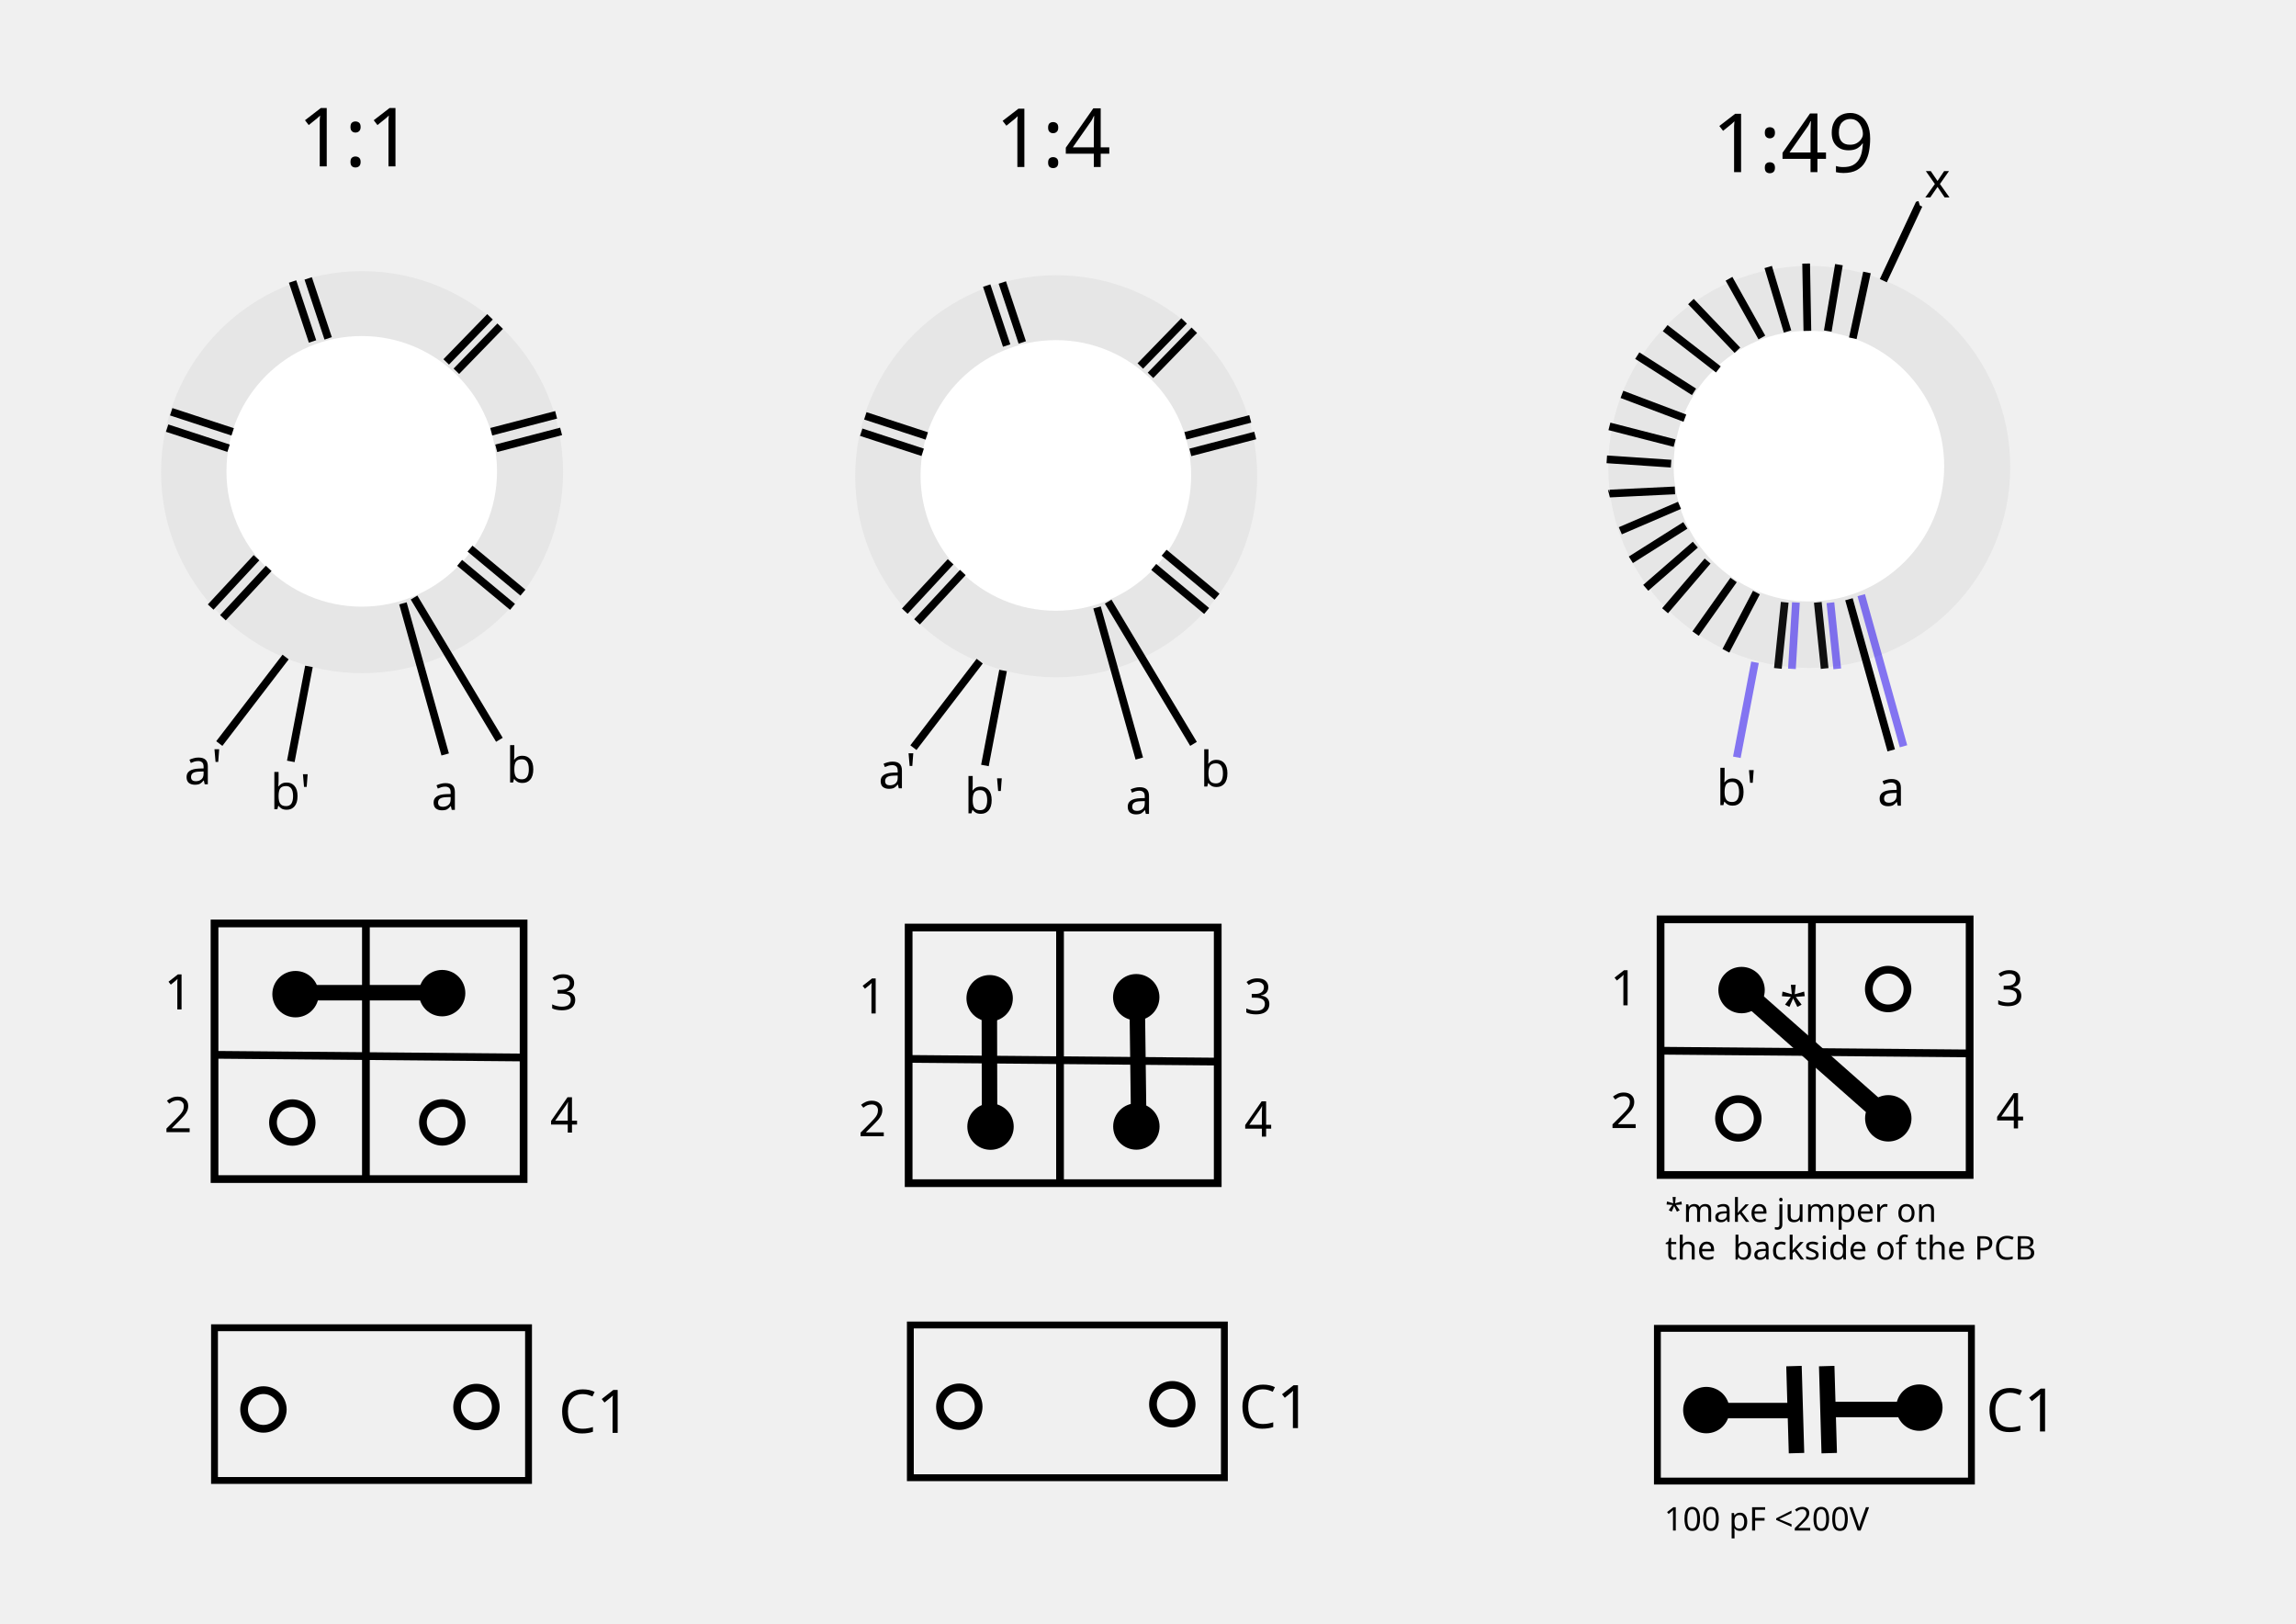
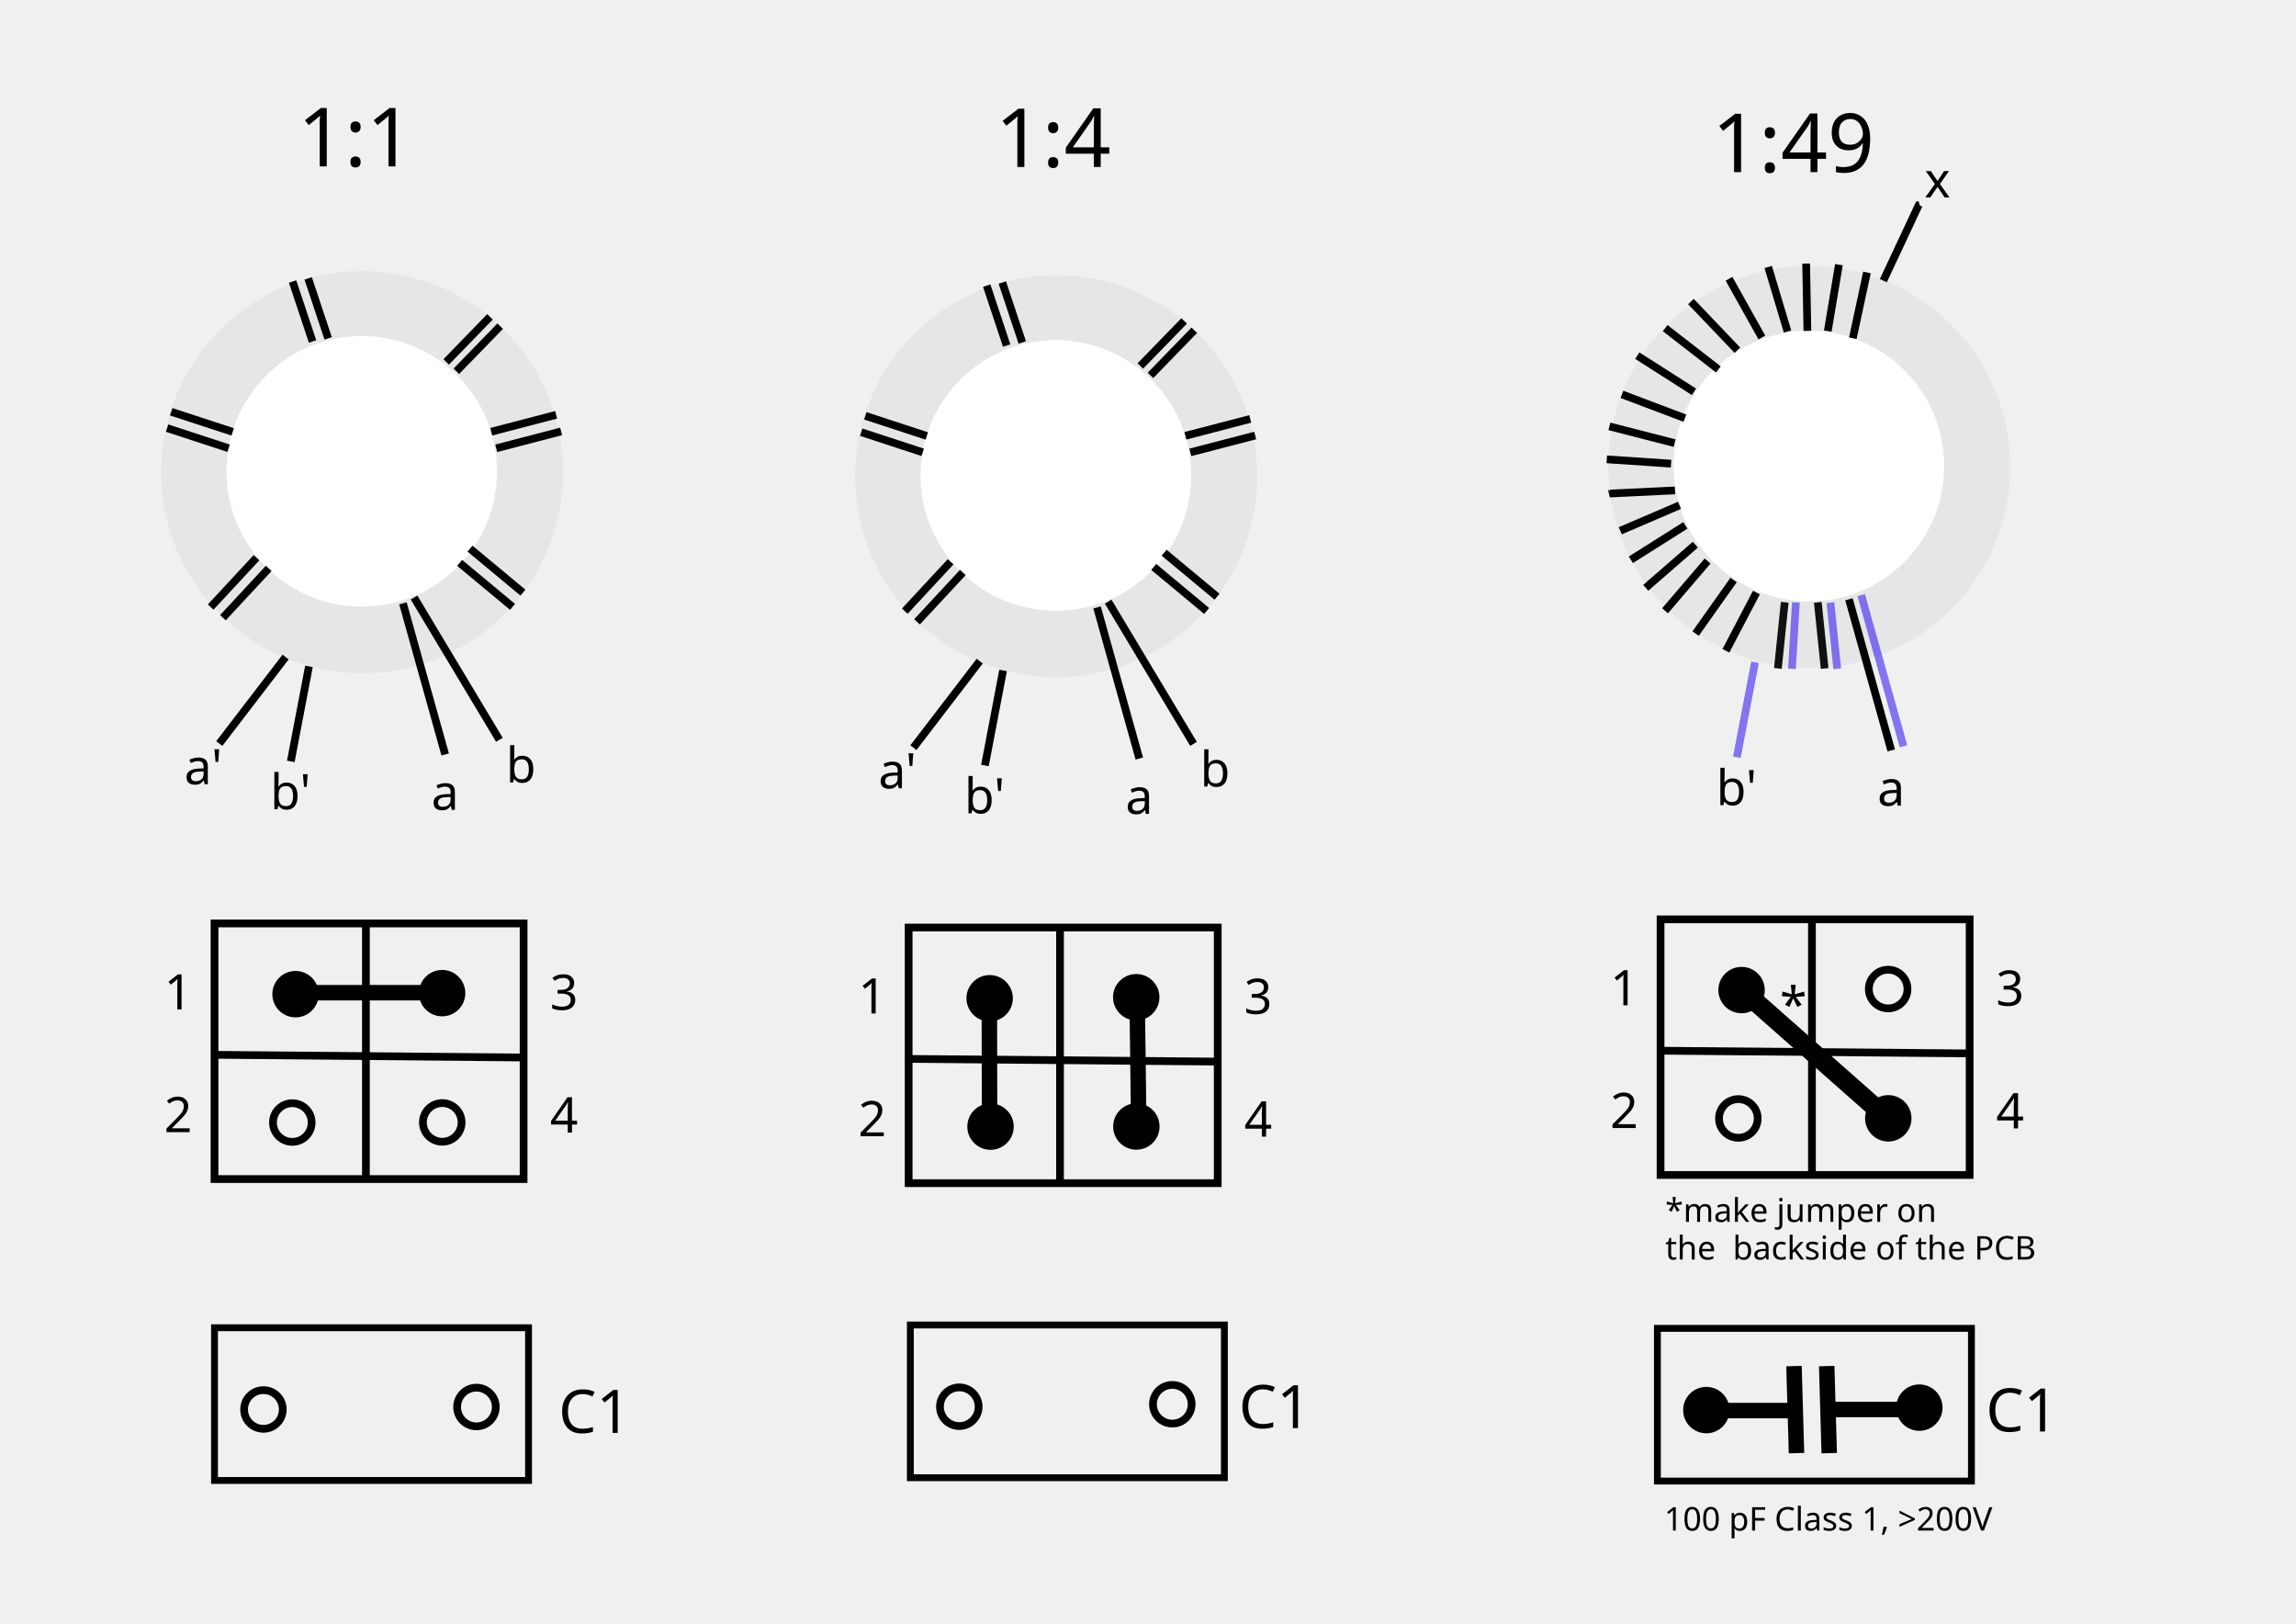
<svg xmlns="http://www.w3.org/2000/svg" width="297mm" height="210mm" viewBox="0 0 297 210" version="1.1" id="svg5">
  <defs id="defs2" />
  <g id="layer1">
    <g id="g416" transform="translate(6.879167,12.17084)">
      <circle style="fill:#e6e6e6;stroke-width:0.239" id="path101" cx="39.957" cy="48.895" r="26" />
      <circle style="fill:#ffffff;stroke-width:0.161" id="path101-3" cx="39.914" cy="48.79" r="17.5" />
    </g>
    <path style="fill:none;stroke:#000000;stroke-width:1;stroke-linecap:butt;stroke-linejoin:miter;stroke-miterlimit:4;stroke-dasharray:none;stroke-opacity:1" d="m 59.455,72.797 6.844,5.693" id="path1386" />
    <path style="fill:none;stroke:#000000;stroke-width:1;stroke-linecap:butt;stroke-linejoin:miter;stroke-miterlimit:4;stroke-dasharray:none;stroke-opacity:1" d="m 60.798,70.955 6.844,5.693" id="path1386-5" />
    <path style="fill:#000000;stroke:none;stroke-width:1px;stroke-linecap:butt;stroke-linejoin:miter;stroke-opacity:1" d="M 549.401,287.45 245.187,165.875" id="path2203" />
    <path style="fill:#000000;stroke:none;stroke-width:1px;stroke-linecap:butt;stroke-linejoin:miter;stroke-opacity:1" d="M 215.066,168.188 358.312,69.035" id="path2353" />
    <path style="fill:none;stroke:#000000;stroke-width:1;stroke-linecap:butt;stroke-linejoin:miter;stroke-miterlimit:4;stroke-dasharray:none;stroke-opacity:1" d="m 64.189,57.981 8.392,-2.186" id="path2468" />
    <path style="fill:none;stroke:#000000;stroke-width:1;stroke-linecap:butt;stroke-linejoin:miter;stroke-miterlimit:4;stroke-dasharray:none;stroke-opacity:1" d="m 63.547,55.836 8.392,-2.186" id="path2468-6" />
    <path style="fill:none;stroke:#000000;stroke-width:1;stroke-linecap:butt;stroke-linejoin:miter;stroke-miterlimit:4;stroke-dasharray:none;stroke-opacity:1" d="m 57.718,46.807 5.667,-5.832" id="path2527" />
    <path style="fill:none;stroke:#000000;stroke-width:1;stroke-linecap:butt;stroke-linejoin:miter;stroke-miterlimit:4;stroke-dasharray:none;stroke-opacity:1" d="M 42.449,43.763 39.867,36.01" id="path2529" />
    <path style="fill:none;stroke:#000000;stroke-width:1;stroke-linecap:butt;stroke-linejoin:miter;stroke-miterlimit:4;stroke-dasharray:none;stroke-opacity:1" d="M 40.429,44.162 37.847,36.409" id="path2529-7" />
    <path style="fill:none;stroke:#000000;stroke-width:1;stroke-linecap:butt;stroke-linejoin:miter;stroke-miterlimit:4;stroke-dasharray:none;stroke-opacity:1" d="M 30.097,55.856 22.146,53.254" id="path2531" />
    <path style="fill:none;stroke:#000000;stroke-width:1;stroke-linecap:butt;stroke-linejoin:miter;stroke-miterlimit:4;stroke-dasharray:none;stroke-opacity:1" d="m 33.177,72.13 -5.926,6.383" id="path2533" />
    <path style="fill:none;stroke:#000000;stroke-width:1;stroke-linecap:butt;stroke-linejoin:miter;stroke-miterlimit:4;stroke-dasharray:none;stroke-opacity:1" d="m 34.76,73.512 -5.926,6.383" id="path2533-3" />
    <path style="fill:none;stroke:#000000;stroke-width:1;stroke-linecap:butt;stroke-linejoin:miter;stroke-miterlimit:4;stroke-dasharray:none;stroke-opacity:1" d="m 59.034,48.017 5.667,-5.832" id="path2527-6" />
    <path style="fill:none;stroke:#000000;stroke-width:1;stroke-linecap:butt;stroke-linejoin:miter;stroke-miterlimit:4;stroke-dasharray:none;stroke-opacity:1" d="M 29.568,57.972 21.617,55.37" id="path2531-5" />
    <path style="fill:none;stroke:#000000;stroke-width:1;stroke-linecap:butt;stroke-linejoin:miter;stroke-miterlimit:4;stroke-dasharray:none;stroke-opacity:1" d="m 36.944,84.978 -8.577,11.189" id="path2923" />
    <path style="fill:none;stroke:#000000;stroke-width:1;stroke-linecap:butt;stroke-linejoin:miter;stroke-miterlimit:4;stroke-dasharray:none;stroke-opacity:1" d="M 39.965,86.184 37.617,98.472" id="path2925" />
    <path style="fill:none;stroke:#000000;stroke-width:1;stroke-linecap:butt;stroke-linejoin:miter;stroke-miterlimit:4;stroke-dasharray:none;stroke-opacity:1" d="M 52.121,78.033 57.588,97.577" id="path2962" />
    <path style="fill:none;stroke:#000000;stroke-width:1;stroke-linecap:butt;stroke-linejoin:miter;stroke-miterlimit:4;stroke-dasharray:none;stroke-opacity:1" d="M 64.6,95.681 53.56,77.282" id="path2964" />
    <text xml:space="preserve" style="font-style:normal;font-weight:normal;font-size:6.35px;line-height:1.25;font-family:sans-serif;letter-spacing:0px;word-spacing:0px;fill:#000000;fill-opacity:1;stroke:none;stroke-width:0.265" x="23.835" y="101.428" id="text4536">
      <tspan id="tspan4534" style="font-size:6.35px;stroke-width:0.265" x="23.835" y="101.428">a'</tspan>
    </text>
    <text xml:space="preserve" style="font-style:normal;font-weight:normal;font-size:6.35px;line-height:1.25;font-family:sans-serif;letter-spacing:0px;word-spacing:0px;fill:#000000;fill-opacity:1;stroke:none;stroke-width:0.265" x="34.942" y="104.663" id="text4536-2">
      <tspan id="tspan4534-9" style="font-size:6.35px;stroke-width:0.265" x="34.942" y="104.663">b'</tspan>
    </text>
    <text xml:space="preserve" style="font-style:normal;font-weight:normal;font-size:6.35px;line-height:1.25;font-family:sans-serif;letter-spacing:0px;word-spacing:0px;fill:#000000;fill-opacity:1;stroke:none;stroke-width:0.265" x="55.793" y="104.736" id="text4536-1">
      <tspan id="tspan4534-2" style="font-size:6.35px;stroke-width:0.265" x="55.793" y="104.736">a</tspan>
    </text>
    <text xml:space="preserve" style="font-style:normal;font-weight:normal;font-size:6.35px;line-height:1.25;font-family:sans-serif;letter-spacing:0px;word-spacing:0px;fill:#000000;fill-opacity:1;stroke:none;stroke-width:0.265" x="65.438" y="101.198" id="text4536-7">
      <tspan id="tspan4534-0" style="font-size:6.35px;stroke-width:0.265" x="65.438" y="101.198">b</tspan>
    </text>
    <rect style="fill:none;stroke:#000000;stroke-width:1;stroke-miterlimit:4;stroke-dasharray:none;stroke-opacity:1" id="rect14535" width="39.981" height="33.06" x="27.75" y="119.434" />
    <path style="fill:none;stroke:#000000;stroke-width:1;stroke-linecap:butt;stroke-linejoin:miter;stroke-miterlimit:4;stroke-dasharray:none;stroke-opacity:1" d="m 28.044,136.425 39.716,0.346" id="path14614" />
    <path style="fill:none;stroke:#000000;stroke-width:1;stroke-linecap:butt;stroke-linejoin:miter;stroke-miterlimit:4;stroke-dasharray:none;stroke-opacity:1" d="M 47.332,152.21 V 119.678" id="path14616" />
    <ellipse style="fill:#000000;fill-opacity:1;stroke:#000000;stroke-width:1.001;stroke-miterlimit:4;stroke-dasharray:none;stroke-opacity:1" id="path14720" cx="38.228" cy="128.579" rx="2.5" ry="2.5" />
    <ellipse style="fill:#000000;fill-opacity:1;stroke:#000000;stroke-width:1.001;stroke-miterlimit:4;stroke-dasharray:none;stroke-opacity:1" id="path14720-9" cx="57.191" cy="128.446" rx="2.5" ry="2.5" />
    <ellipse style="fill:none;stroke:#000000;stroke-width:1.001;stroke-miterlimit:4;stroke-dasharray:none;stroke-opacity:1" id="path14720-3" cx="37.812" cy="145.182" rx="2.5" ry="2.5" />
    <ellipse style="fill:none;stroke:#000000;stroke-width:1.001;stroke-miterlimit:4;stroke-dasharray:none;stroke-opacity:1" id="path14720-6" cx="57.208" cy="145.166" rx="2.5" ry="2.5" />
    <path style="fill:#000000;fill-opacity:1;stroke:#000000;stroke-width:2;stroke-linecap:butt;stroke-linejoin:miter;stroke-miterlimit:4;stroke-dasharray:none;stroke-opacity:1" d="M 38.005,128.39 H 57.215" id="path15036" />
    <text xml:space="preserve" style="font-style:normal;font-weight:normal;font-size:6.35px;line-height:1.25;font-family:sans-serif;letter-spacing:0px;word-spacing:0px;fill:#000000;fill-opacity:1;stroke:none;stroke-width:0.265" x="21.235" y="130.548" id="text4536-0">
      <tspan id="tspan4534-6" style="font-size:6.35px;stroke-width:0.265" x="21.235" y="130.548">1</tspan>
      <tspan style="font-size:6.35px;stroke-width:0.265" x="21.235" y="138.486" id="tspan16283" />
      <tspan style="font-size:6.35px;stroke-width:0.265" x="21.235" y="146.423" id="tspan16285">2</tspan>
    </text>
    <text xml:space="preserve" style="font-style:normal;font-weight:normal;font-size:6.35px;line-height:1.25;font-family:sans-serif;letter-spacing:0px;word-spacing:0px;fill:#000000;fill-opacity:1;stroke:none;stroke-width:0.265" x="71.146" y="130.6" id="text4536-0-2">
      <tspan id="tspan4534-6-6" style="font-size:6.35px;stroke-width:0.265" x="71.146" y="130.6">3</tspan>
      <tspan style="font-size:6.35px;stroke-width:0.265" x="71.146" y="138.537" id="tspan16283-1" />
      <tspan style="font-size:6.35px;stroke-width:0.265" x="71.146" y="146.475" id="tspan16285-8">4</tspan>
    </text>
    <g id="g416-7" transform="translate(96.66697,12.70003)">
      <circle style="fill:#e6e6e6;stroke-width:0.239" id="path101-9" cx="39.957" cy="48.895" r="26" />
      <circle style="fill:#ffffff;stroke-width:0.161" id="path101-3-2" cx="39.914" cy="48.79" r="17.5" />
    </g>
    <path style="fill:none;stroke:#000000;stroke-width:1;stroke-linecap:butt;stroke-linejoin:miter;stroke-miterlimit:4;stroke-dasharray:none;stroke-opacity:1" d="m 149.243,73.326 6.844,5.693" id="path1386-0" />
    <path style="fill:none;stroke:#000000;stroke-width:1;stroke-linecap:butt;stroke-linejoin:miter;stroke-miterlimit:4;stroke-dasharray:none;stroke-opacity:1" d="m 150.585,71.484 6.844,5.693" id="path1386-5-2" />
    <path style="fill:none;stroke:#000000;stroke-width:1;stroke-linecap:butt;stroke-linejoin:miter;stroke-miterlimit:4;stroke-dasharray:none;stroke-opacity:1" d="m 153.977,58.51 8.392,-2.186" id="path2468-3" />
    <path style="fill:none;stroke:#000000;stroke-width:1;stroke-linecap:butt;stroke-linejoin:miter;stroke-miterlimit:4;stroke-dasharray:none;stroke-opacity:1" d="m 153.335,56.365 8.392,-2.186" id="path2468-6-7" />
    <path style="fill:none;stroke:#000000;stroke-width:1;stroke-linecap:butt;stroke-linejoin:miter;stroke-miterlimit:4;stroke-dasharray:none;stroke-opacity:1" d="m 147.506,47.336 5.667,-5.832" id="path2527-5" />
    <path style="fill:none;stroke:#000000;stroke-width:1;stroke-linecap:butt;stroke-linejoin:miter;stroke-miterlimit:4;stroke-dasharray:none;stroke-opacity:1" d="m 132.237,44.292 -2.582,-7.753" id="path2529-9" />
    <path style="fill:none;stroke:#000000;stroke-width:1;stroke-linecap:butt;stroke-linejoin:miter;stroke-miterlimit:4;stroke-dasharray:none;stroke-opacity:1" d="m 130.217,44.691 -2.582,-7.753" id="path2529-7-2" />
    <path style="fill:none;stroke:#000000;stroke-width:1;stroke-linecap:butt;stroke-linejoin:miter;stroke-miterlimit:4;stroke-dasharray:none;stroke-opacity:1" d="m 119.885,56.385 -7.95,-2.602" id="path2531-2" />
    <path style="fill:none;stroke:#000000;stroke-width:1;stroke-linecap:butt;stroke-linejoin:miter;stroke-miterlimit:4;stroke-dasharray:none;stroke-opacity:1" d="m 122.965,72.659 -5.926,6.383" id="path2533-8" />
    <path style="fill:none;stroke:#000000;stroke-width:1;stroke-linecap:butt;stroke-linejoin:miter;stroke-miterlimit:4;stroke-dasharray:none;stroke-opacity:1" d="m 124.548,74.041 -5.926,6.383" id="path2533-3-9" />
    <path style="fill:none;stroke:#000000;stroke-width:1;stroke-linecap:butt;stroke-linejoin:miter;stroke-miterlimit:4;stroke-dasharray:none;stroke-opacity:1" d="m 148.822,48.546 5.667,-5.832" id="path2527-6-7" />
    <path style="fill:none;stroke:#000000;stroke-width:1;stroke-linecap:butt;stroke-linejoin:miter;stroke-miterlimit:4;stroke-dasharray:none;stroke-opacity:1" d="m 119.355,58.501 -7.95,-2.602" id="path2531-5-3" />
    <path style="fill:none;stroke:#000000;stroke-width:1;stroke-linecap:butt;stroke-linejoin:miter;stroke-miterlimit:4;stroke-dasharray:none;stroke-opacity:1" d="m 126.732,85.508 -8.577,11.189" id="path2923-6" />
    <path style="fill:none;stroke:#000000;stroke-width:1;stroke-linecap:butt;stroke-linejoin:miter;stroke-miterlimit:4;stroke-dasharray:none;stroke-opacity:1" d="m 129.753,86.713 -2.348,12.289" id="path2925-1" />
    <path style="fill:none;stroke:#000000;stroke-width:1;stroke-linecap:butt;stroke-linejoin:miter;stroke-miterlimit:4;stroke-dasharray:none;stroke-opacity:1" d="m 141.909,78.562 5.467,19.544" id="path2962-2" />
    <path style="fill:none;stroke:#000000;stroke-width:1;stroke-linecap:butt;stroke-linejoin:miter;stroke-miterlimit:4;stroke-dasharray:none;stroke-opacity:1" d="M 154.388,96.21 143.348,77.811" id="path2964-9" />
    <text xml:space="preserve" style="font-style:normal;font-weight:normal;font-size:6.35px;line-height:1.25;font-family:sans-serif;letter-spacing:0px;word-spacing:0px;fill:#000000;fill-opacity:1;stroke:none;stroke-width:0.265" x="113.623" y="101.957" id="text4536-3">
      <tspan id="tspan4534-1" style="font-size:6.35px;stroke-width:0.265" x="113.623" y="101.957">a'</tspan>
    </text>
    <text xml:space="preserve" style="font-style:normal;font-weight:normal;font-size:6.35px;line-height:1.25;font-family:sans-serif;letter-spacing:0px;word-spacing:0px;fill:#000000;fill-opacity:1;stroke:none;stroke-width:0.265" x="124.729" y="105.192" id="text4536-2-9">
      <tspan id="tspan4534-9-4" style="font-size:6.35px;stroke-width:0.265" x="124.729" y="105.192">b'</tspan>
    </text>
    <text xml:space="preserve" style="font-style:normal;font-weight:normal;font-size:6.35px;line-height:1.25;font-family:sans-serif;letter-spacing:0px;word-spacing:0px;fill:#000000;fill-opacity:1;stroke:none;stroke-width:0.265" x="145.581" y="105.265" id="text4536-1-7">
      <tspan id="tspan4534-2-8" style="font-size:6.35px;stroke-width:0.265" x="145.581" y="105.265">a</tspan>
    </text>
    <text xml:space="preserve" style="font-style:normal;font-weight:normal;font-size:6.35px;line-height:1.25;font-family:sans-serif;letter-spacing:0px;word-spacing:0px;fill:#000000;fill-opacity:1;stroke:none;stroke-width:0.265" x="155.226" y="101.727" id="text4536-7-4">
      <tspan id="tspan4534-0-5" style="font-size:6.35px;stroke-width:0.265" x="155.226" y="101.727">b</tspan>
    </text>
    <rect style="fill:none;stroke:#000000;stroke-width:1;stroke-miterlimit:4;stroke-dasharray:none;stroke-opacity:1" id="rect14535-0" width="39.981" height="33.06" x="117.538" y="119.963" />
    <path style="fill:none;stroke:#000000;stroke-width:1;stroke-linecap:butt;stroke-linejoin:miter;stroke-miterlimit:4;stroke-dasharray:none;stroke-opacity:1" d="m 117.832,136.955 39.716,0.346" id="path14614-3" />
    <path style="fill:none;stroke:#000000;stroke-width:1;stroke-linecap:butt;stroke-linejoin:miter;stroke-miterlimit:4;stroke-dasharray:none;stroke-opacity:1" d="M 137.12,152.739 V 120.207" id="path14616-6" />
    <ellipse style="fill:#000000;fill-opacity:1;stroke:#000000;stroke-width:1.001;stroke-miterlimit:4;stroke-dasharray:none;stroke-opacity:1" id="path14720-1" cx="128.016" cy="129.108" rx="2.5" ry="2.5" />
    <ellipse style="fill:#000000;fill-opacity:1;stroke:#000000;stroke-width:1.001;stroke-miterlimit:4;stroke-dasharray:none;stroke-opacity:1" id="path14720-9-0" cx="146.978" cy="128.976" rx="2.5" ry="2.5" />
    <ellipse style="fill:#000000;fill-opacity:1;stroke:#000000;stroke-width:1.001;stroke-miterlimit:4;stroke-dasharray:none;stroke-opacity:1" id="path14720-3-6" cx="128.129" cy="145.711" rx="2.5" ry="2.5" />
    <ellipse style="fill:#000000;fill-opacity:1;stroke:#000000;stroke-width:1.001;stroke-miterlimit:4;stroke-dasharray:none;stroke-opacity:1" id="path14720-6-3" cx="146.995" cy="145.695" rx="2.5" ry="2.5" />
    <path style="fill:#000000;fill-opacity:1;stroke:#000000;stroke-width:2;stroke-linecap:butt;stroke-linejoin:miter;stroke-miterlimit:4;stroke-dasharray:none;stroke-opacity:1" d="m 127.971,127.417 0.039,19.21" id="path15036-2" />
    <path style="fill:#000000;fill-opacity:1;stroke:#000000;stroke-width:2;stroke-linecap:butt;stroke-linejoin:miter;stroke-miterlimit:4;stroke-dasharray:none;stroke-opacity:1" d="M 147.339,148.128 147.094,128.919" id="path15036-2-6" />
    <text xml:space="preserve" style="font-style:normal;font-weight:normal;font-size:6.35px;line-height:1.25;font-family:sans-serif;letter-spacing:0px;word-spacing:0px;fill:#000000;fill-opacity:1;stroke:none;stroke-width:0.265" x="111.023" y="131.078" id="text4536-0-0">
      <tspan id="tspan4534-6-61" style="font-size:6.35px;stroke-width:0.265" x="111.023" y="131.078">1</tspan>
      <tspan style="font-size:6.35px;stroke-width:0.265" x="111.023" y="139.015" id="tspan16283-5" />
      <tspan style="font-size:6.35px;stroke-width:0.265" x="111.023" y="146.953" id="tspan16285-5">2</tspan>
    </text>
    <text xml:space="preserve" style="font-style:normal;font-weight:normal;font-size:6.35px;line-height:1.25;font-family:sans-serif;letter-spacing:0px;word-spacing:0px;fill:#000000;fill-opacity:1;stroke:none;stroke-width:0.265" x="160.934" y="131.129" id="text4536-0-2-4">
      <tspan id="tspan4534-6-6-7" style="font-size:6.35px;stroke-width:0.265" x="160.934" y="131.129">3</tspan>
      <tspan style="font-size:6.35px;stroke-width:0.265" x="160.934" y="139.067" id="tspan16283-1-6" />
      <tspan style="font-size:6.35px;stroke-width:0.265" x="160.934" y="147.004" id="tspan16285-8-5">4</tspan>
    </text>
    <g id="g416-9" transform="translate(194.0779,11.49563)">
      <circle style="fill:#e6e6e6;stroke-width:0.239" id="path101-37" cx="39.957" cy="48.895" r="26" />
      <circle style="fill:#ffffff;stroke-width:0.161" id="path101-3-4" cx="39.914" cy="48.79" r="17.5" />
    </g>
    <path style="font-variation-settings:normal;fill:none;fill-opacity:1;stroke:#000000;stroke-width:1;stroke-linecap:butt;stroke-linejoin:miter;stroke-miterlimit:4;stroke-dasharray:none;stroke-dashoffset:0;stroke-opacity:1;stop-color:#000000" d="m 239.67,43.749 1.832,-8.511" id="path40412-62" />
    <path style="font-variation-settings:normal;fill:none;fill-opacity:1;stroke:#000000;stroke-width:1;stroke-linecap:butt;stroke-linejoin:miter;stroke-miterlimit:4;stroke-dasharray:none;stroke-dashoffset:0;stroke-opacity:1;stop-color:#000000" d="m 236.433,42.816 1.442,-8.586" id="path40412-60" />
    <path style="font-variation-settings:normal;fill:none;fill-opacity:1;stroke:#000000;stroke-width:1;stroke-linecap:butt;stroke-linejoin:miter;stroke-miterlimit:4;stroke-dasharray:none;stroke-dashoffset:0;stroke-opacity:1;stop-color:#000000" d="m 233.794,42.792 -0.159,-8.705" id="path40412-93" />
    <path style="font-variation-settings:normal;fill:none;fill-opacity:1;stroke:#000000;stroke-width:1;stroke-linecap:butt;stroke-linejoin:miter;stroke-miterlimit:4;stroke-dasharray:none;stroke-dashoffset:0;stroke-opacity:1;stop-color:#000000" d="m 231.227,42.872 -2.5,-8.339" id="path40412-0" />
    <path style="font-variation-settings:normal;fill:none;fill-opacity:1;stroke:#000000;stroke-width:1;stroke-linecap:butt;stroke-linejoin:miter;stroke-miterlimit:4;stroke-dasharray:none;stroke-dashoffset:0;stroke-opacity:1;stop-color:#000000" d="M 227.909,43.651 223.656,36.055" id="path40412-27" />
    <path style="font-variation-settings:normal;fill:none;fill-opacity:1;stroke:#000000;stroke-width:1;stroke-linecap:butt;stroke-linejoin:miter;stroke-miterlimit:4;stroke-dasharray:none;stroke-dashoffset:0;stroke-opacity:1;stop-color:#000000" d="M 224.743,45.296 218.731,39" id="path40412-1" />
    <path style="font-variation-settings:normal;fill:none;fill-opacity:1;stroke:#000000;stroke-width:1;stroke-linecap:butt;stroke-linejoin:miter;stroke-miterlimit:4;stroke-dasharray:none;stroke-dashoffset:0;stroke-opacity:1;stop-color:#000000" d="m 222.281,47.777 -6.88,-5.335" id="path40412-9" />
    <path style="font-variation-settings:normal;fill:none;fill-opacity:1;stroke:#000000;stroke-width:1;stroke-linecap:butt;stroke-linejoin:miter;stroke-miterlimit:4;stroke-dasharray:none;stroke-dashoffset:0;stroke-opacity:1;stop-color:#000000" d="M 219.129,50.678 211.79,45.995" id="path40412-2" />
    <path style="fill:none;stroke:#1d00f2;stroke-width:1;stroke-linecap:butt;stroke-linejoin:miter;stroke-miterlimit:4;stroke-dasharray:none;stroke-opacity:0.518" d="m 227.018,85.654 -2.348,12.289" id="path2925-14" />
    <path style="fill:none;stroke:#000000;stroke-width:1;stroke-linecap:butt;stroke-linejoin:miter;stroke-miterlimit:4;stroke-dasharray:none;stroke-opacity:1" d="m 239.173,77.504 5.467,19.544" id="path2962-9" />
    <text xml:space="preserve" style="font-style:normal;font-weight:normal;font-size:6.35px;line-height:1.25;font-family:sans-serif;letter-spacing:0px;word-spacing:0px;fill:#000000;fill-opacity:1;stroke:none;stroke-width:0.265" x="221.994" y="104.133" id="text4536-2-92">
      <tspan id="tspan4534-9-6" style="font-size:6.35px;stroke-width:0.265" x="221.994" y="104.133">b'</tspan>
    </text>
    <text xml:space="preserve" style="font-style:normal;font-weight:normal;font-size:6.35px;line-height:1.25;font-family:sans-serif;letter-spacing:0px;word-spacing:0px;fill:#000000;fill-opacity:1;stroke:none;stroke-width:0.265" x="242.845" y="104.207" id="text4536-1-6">
      <tspan id="tspan4534-2-4" style="font-size:6.35px;stroke-width:0.265" x="242.845" y="104.207">a</tspan>
    </text>
    <rect style="fill:none;stroke:#000000;stroke-width:1;stroke-miterlimit:4;stroke-dasharray:none;stroke-opacity:1" id="rect14535-4" width="39.981" height="33.06" x="214.803" y="118.904" />
    <path style="fill:none;stroke:#000000;stroke-width:1;stroke-linecap:butt;stroke-linejoin:miter;stroke-miterlimit:4;stroke-dasharray:none;stroke-opacity:1" d="m 215.097,135.896 39.716,0.346" id="path14614-8" />
    <path style="fill:none;stroke:#000000;stroke-width:1;stroke-linecap:butt;stroke-linejoin:miter;stroke-miterlimit:4;stroke-dasharray:none;stroke-opacity:1" d="M 234.385,151.681 V 119.149" id="path14616-7" />
    <ellipse style="fill:#000000;fill-opacity:1;stroke:#000000;stroke-width:1.001;stroke-miterlimit:4;stroke-dasharray:none;stroke-opacity:1" id="path14720-17" cx="225.28" cy="128.05" rx="2.5" ry="2.5" />
    <ellipse style="fill:none;fill-opacity:1;stroke:#000000;stroke-width:1.001;stroke-miterlimit:4;stroke-dasharray:none;stroke-opacity:1" id="path14720-9-2" cx="244.243" cy="127.917" rx="2.5" ry="2.5" />
    <ellipse style="fill:none;stroke:#000000;stroke-width:1.001;stroke-miterlimit:4;stroke-dasharray:none;stroke-opacity:1" id="path14720-3-7" cx="224.864" cy="144.653" rx="2.5" ry="2.5" />
    <ellipse style="fill:#000000;fill-opacity:1;stroke:#000000;stroke-width:1.001;stroke-miterlimit:4;stroke-dasharray:none;stroke-opacity:1" id="path14720-6-2" cx="244.26" cy="144.637" rx="2.5" ry="2.5" />
    <path style="fill:#000000;fill-opacity:1;stroke:#000000;stroke-width:2.479;stroke-linecap:butt;stroke-linejoin:miter;stroke-miterlimit:4;stroke-dasharray:none;stroke-opacity:1" d="m 225.756,128.39 16.836,14.868" id="path15036-26" />
    <text xml:space="preserve" style="font-style:normal;font-weight:normal;font-size:6.35px;line-height:1.25;font-family:sans-serif;letter-spacing:0px;word-spacing:0px;fill:#000000;fill-opacity:1;stroke:none;stroke-width:0.265" x="208.288" y="130.019" id="text4536-0-1">
      <tspan id="tspan4534-6-0" style="font-size:6.35px;stroke-width:0.265" x="208.288" y="130.019">1</tspan>
      <tspan style="font-size:6.35px;stroke-width:0.265" x="208.288" y="137.957" id="tspan16283-6" />
      <tspan style="font-size:6.35px;stroke-width:0.265" x="208.288" y="145.894" id="tspan16285-1">2</tspan>
    </text>
    <text xml:space="preserve" style="font-style:normal;font-weight:normal;font-size:6.35px;line-height:1.25;font-family:sans-serif;letter-spacing:0px;word-spacing:0px;fill:#000000;fill-opacity:1;stroke:none;stroke-width:0.265" x="258.199" y="130.071" id="text4536-0-2-5">
      <tspan id="tspan4534-6-6-9" style="font-size:6.35px;stroke-width:0.265" x="258.199" y="130.071">3</tspan>
      <tspan style="font-size:6.35px;stroke-width:0.265" x="258.199" y="138.008" id="tspan16283-1-4" />
      <tspan style="font-size:6.35px;stroke-width:0.265" x="258.199" y="145.946" id="tspan16285-8-9">4</tspan>
    </text>
    <path style="fill:#0000ff;fill-opacity:1;stroke:#1d00f2;stroke-width:1;stroke-linecap:butt;stroke-linejoin:miter;stroke-miterlimit:4;stroke-dasharray:none;stroke-opacity:0.518" d="m 240.761,76.975 5.467,19.544" id="path2962-9-0" />
    <path style="fill:#ff0000;fill-opacity:1;stroke:#1d00f2;stroke-width:1;stroke-linecap:butt;stroke-linejoin:miter;stroke-miterlimit:4;stroke-dasharray:none;stroke-opacity:0.518" d="m 236.775,77.947 0.885,8.556" id="path35332" />
    <path style="fill:#ff0000;fill-opacity:1;stroke:#000000;stroke-width:1;stroke-linecap:butt;stroke-linejoin:miter;stroke-miterlimit:4;stroke-dasharray:none;stroke-opacity:0.928" d="m 235.143,77.904 0.885,8.556" id="path35332-1" />
    <path style="fill:#ff0000;fill-opacity:1;stroke:#1d00f2;stroke-width:1;stroke-linecap:butt;stroke-linejoin:miter;stroke-miterlimit:4;stroke-dasharray:none;stroke-opacity:0.518" d="m 232.31,77.921 -0.513,8.586" id="path35332-3" />
    <path style="fill:#ff0000;fill-opacity:1;stroke:#000000;stroke-width:1;stroke-linecap:butt;stroke-linejoin:miter;stroke-miterlimit:4;stroke-dasharray:none;stroke-opacity:0.928" d="m 230.863,77.893 -0.884,8.556" id="path35332-1-6" />
    <path style="font-variation-settings:normal;opacity:1;fill:none;fill-opacity:1;stroke:#000000;stroke-width:1;stroke-linecap:butt;stroke-linejoin:miter;stroke-miterlimit:4;stroke-dasharray:none;stroke-dashoffset:0;stroke-opacity:1;stop-color:#000000;stop-opacity:1" d="m 227.201,76.639 -3.945,7.531" id="path40404" />
    <path style="font-variation-settings:normal;opacity:1;fill:none;fill-opacity:1;stroke:#000000;stroke-width:1;stroke-linecap:butt;stroke-linejoin:miter;stroke-miterlimit:4;stroke-dasharray:none;stroke-dashoffset:0;stroke-opacity:1;stop-color:#000000;stop-opacity:1" d="m 220.887,72.561 -5.501,6.431" id="path40406" />
    <path style="font-variation-settings:normal;opacity:1;fill:none;fill-opacity:1;stroke:#000000;stroke-width:1;stroke-linecap:butt;stroke-linejoin:miter;stroke-miterlimit:4;stroke-dasharray:none;stroke-dashoffset:0;stroke-opacity:1;stop-color:#000000;stop-opacity:1" d="m 218.008,67.951 -7.048,4.45" id="path40408" />
    <path style="font-variation-settings:normal;fill:none;fill-opacity:1;stroke:#000000;stroke-width:1;stroke-linecap:butt;stroke-linejoin:miter;stroke-miterlimit:4;stroke-dasharray:none;stroke-dashoffset:0;stroke-opacity:1;stop-color:#000000" d="m 217.255,65.357 -7.659,3.288" id="path40408-3" />
    <path style="font-variation-settings:normal;opacity:1;fill:none;fill-opacity:1;stroke:#000000;stroke-width:1;stroke-linecap:butt;stroke-linejoin:miter;stroke-miterlimit:4;stroke-dasharray:none;stroke-dashoffset:0;stroke-opacity:1;stop-color:#000000;stop-opacity:1" d="m 216.664,63.426 -8.443,0.406 v 0 l 0.067,-0.032" id="path40410" />
    <path style="font-variation-settings:normal;fill:none;fill-opacity:1;stroke:#000000;stroke-width:1;stroke-linecap:butt;stroke-linejoin:miter;stroke-miterlimit:4;stroke-dasharray:none;stroke-dashoffset:0;stroke-opacity:1;stop-color:#000000" d="m 216.163,59.967 -8.316,-0.56" id="path40408-5" />
    <path style="font-variation-settings:normal;opacity:1;fill:none;fill-opacity:1;stroke:#000000;stroke-width:1;stroke-linecap:butt;stroke-linejoin:miter;stroke-miterlimit:4;stroke-dasharray:none;stroke-dashoffset:0;stroke-opacity:1;stop-color:#000000;stop-opacity:1" d="m 216.619,57.31 -8.433,-2.164" id="path40412" />
    <path style="font-variation-settings:normal;fill:none;fill-opacity:1;stroke:#000000;stroke-width:1;stroke-linecap:butt;stroke-linejoin:miter;stroke-miterlimit:4;stroke-dasharray:none;stroke-dashoffset:0;stroke-opacity:1;stop-color:#000000" d="m 217.949,54.084 -8.143,-3.079" id="path40412-6" />
    <path style="font-variation-settings:normal;opacity:1;fill:none;fill-opacity:1;stroke:#000000;stroke-width:1;stroke-linecap:butt;stroke-linejoin:miter;stroke-miterlimit:4;stroke-dasharray:none;stroke-dashoffset:0;stroke-opacity:1;stop-color:#000000;stop-opacity:1" d="m 243.619,36.296 4.585,-9.784 v 0 l 0.109,-0.034" id="path40465" />
    <text xml:space="preserve" style="font-style:normal;font-weight:normal;font-size:6.35px;line-height:1.25;font-family:sans-serif;letter-spacing:0px;word-spacing:0px;fill:#000000;fill-opacity:1;stroke:none;stroke-width:0.265" x="248.941" y="25.532" id="text4536-1-6-7">
      <tspan id="tspan4534-2-4-7" style="font-size:6.35px;stroke-width:0.265" x="248.941" y="25.532">x</tspan>
    </text>
    <path style="fill:none;stroke:#000000;stroke-width:2;stroke-linecap:butt;stroke-linejoin:miter;stroke-miterlimit:4;stroke-dasharray:none;stroke-opacity:1" d="m 220.401,182.435 h 11.614" id="path45683" />
    <path style="fill:none;stroke:#000000;stroke-width:2;stroke-linecap:butt;stroke-linejoin:miter;stroke-miterlimit:4;stroke-dasharray:none;stroke-opacity:1" d="m 236.599,182.295 h 11.614" id="path45683-1" />
    <path style="fill:none;stroke:#000000;stroke-width:2;stroke-linecap:butt;stroke-linejoin:miter;stroke-miterlimit:4;stroke-dasharray:none;stroke-opacity:1" d="m 232.061,176.681 0.327,11.259" id="path45685" />
    <path style="fill:none;stroke:#000000;stroke-width:2;stroke-linecap:butt;stroke-linejoin:miter;stroke-miterlimit:4;stroke-dasharray:none;stroke-opacity:1" d="m 236.294,176.681 0.327,11.259" id="path45685-1" />
    <ellipse style="fill:#000000;fill-opacity:1;stroke:#000000;stroke-width:1.001;stroke-miterlimit:4;stroke-dasharray:none;stroke-opacity:1" id="path14720-3-5" cx="220.724" cy="182.373" rx="2.5" ry="2.5" />
    <ellipse style="fill:#000000;fill-opacity:1;stroke:#000000;stroke-width:1.001;stroke-miterlimit:4;stroke-dasharray:none;stroke-opacity:1" id="path14720-3-5-9" cx="248.278" cy="182.054" rx="2.5" ry="2.5" />
    <rect style="fill:none;fill-opacity:1;stroke:#000000;stroke-width:0.887;stroke-miterlimit:4;stroke-dasharray:none;stroke-opacity:1" id="rect45933" width="40.622" height="19.753" x="214.393" y="171.801" />
    <text xml:space="preserve" style="font-style:normal;font-weight:normal;font-size:7.761px;line-height:1.25;font-family:sans-serif;letter-spacing:0px;word-spacing:0px;fill:#000000;fill-opacity:1;stroke:none;stroke-width:0.265" x="256.882" y="185.14" id="text49009">
      <tspan id="tspan49007" style="font-size:7.761px;stroke-width:0.265" x="256.882" y="185.14">C1</tspan>
    </text>
    <ellipse style="fill:none;fill-opacity:1;stroke:#000000;stroke-width:1.001;stroke-miterlimit:4;stroke-dasharray:none;stroke-opacity:1" id="path14720-3-5-2" cx="124.091" cy="181.937" rx="2.5" ry="2.5" />
    <ellipse style="fill:none;fill-opacity:1;stroke:#000000;stroke-width:1.001;stroke-miterlimit:4;stroke-dasharray:none;stroke-opacity:1" id="path14720-3-5-9-9" cx="151.644" cy="181.618" rx="2.5" ry="2.5" />
    <rect style="fill:none;fill-opacity:1;stroke:#000000;stroke-width:0.887;stroke-miterlimit:4;stroke-dasharray:none;stroke-opacity:1" id="rect45933-3" width="40.622" height="19.753" x="117.759" y="171.366" />
    <text xml:space="preserve" style="font-style:normal;font-weight:normal;font-size:7.761px;line-height:1.25;font-family:sans-serif;letter-spacing:0px;word-spacing:0px;fill:#000000;fill-opacity:1;stroke:none;stroke-width:0.265" x="160.248" y="184.704" id="text49009-9">
      <tspan id="tspan49007-0" style="font-size:7.761px;stroke-width:0.265" x="160.248" y="184.704">C1</tspan>
    </text>
    <ellipse style="fill:none;fill-opacity:1;stroke:#000000;stroke-width:1.001;stroke-miterlimit:4;stroke-dasharray:none;stroke-opacity:1" id="path14720-3-5-2-8" cx="34.078" cy="182.292" rx="2.5" ry="2.5" />
    <ellipse style="fill:none;fill-opacity:1;stroke:#000000;stroke-width:1.001;stroke-miterlimit:4;stroke-dasharray:none;stroke-opacity:1" id="path14720-3-5-9-9-8" cx="61.631" cy="181.973" rx="2.5" ry="2.5" />
    <rect style="fill:none;fill-opacity:1;stroke:#000000;stroke-width:0.887;stroke-miterlimit:4;stroke-dasharray:none;stroke-opacity:1" id="rect45933-3-5" width="40.622" height="19.753" x="27.747" y="171.721" />
    <text xml:space="preserve" style="font-style:normal;font-weight:normal;font-size:7.761px;line-height:1.25;font-family:sans-serif;letter-spacing:0px;word-spacing:0px;fill:#000000;fill-opacity:1;stroke:none;stroke-width:0.265" x="72.246" y="185.314" id="text49009-9-0">
      <tspan id="tspan49007-0-9" style="font-size:7.761px;stroke-width:0.265" x="72.246" y="185.314">C1</tspan>
    </text>
    <text xml:space="preserve" style="font-style:normal;font-weight:normal;font-size:10.583px;line-height:1.25;font-family:sans-serif;letter-spacing:0px;word-spacing:0px;fill:#000000;fill-opacity:1;stroke:none;stroke-width:0.265" x="38.516" y="21.519" id="text55768">
      <tspan id="tspan55766" style="stroke-width:0.265" x="38.516" y="21.519">1:1</tspan>
    </text>
    <text xml:space="preserve" style="font-style:normal;font-weight:normal;font-size:10.583px;line-height:1.25;font-family:sans-serif;letter-spacing:0px;word-spacing:0px;fill:#000000;fill-opacity:1;stroke:none;stroke-width:0.265" x="128.756" y="21.601" id="text59394">
      <tspan id="tspan59392" style="stroke-width:0.265" x="128.756" y="21.601">1:4</tspan>
    </text>
    <text xml:space="preserve" style="font-style:normal;font-weight:normal;font-size:10.583px;line-height:1.25;font-family:sans-serif;letter-spacing:0px;word-spacing:0px;fill:#000000;fill-opacity:1;stroke:none;stroke-width:0.265" x="221.469" y="22.266" id="text61875">
      <tspan id="tspan61873" style="stroke-width:0.265" x="221.469" y="22.266">1:49</tspan>
    </text>
    <path style="font-variation-settings:normal;fill:none;fill-opacity:1;stroke:#000000;stroke-width:1;stroke-linecap:butt;stroke-linejoin:miter;stroke-miterlimit:4;stroke-dasharray:none;stroke-dashoffset:0;stroke-opacity:1;stop-color:#000000" d="m 224.251,75.011 -4.916,6.936" id="path40404-7" />
    <path style="font-variation-settings:normal;fill:none;fill-opacity:1;stroke:#000000;stroke-width:1;stroke-linecap:butt;stroke-linejoin:miter;stroke-miterlimit:4;stroke-dasharray:none;stroke-dashoffset:0;stroke-opacity:1;stop-color:#000000" d="m 219.299,70.444 -6.413,5.581" id="path40404-5" />
    <text xml:space="preserve" style="font-style:normal;font-weight:normal;font-size:6.35px;line-height:0;font-family:sans-serif;letter-spacing:0px;word-spacing:0px;fill:#000000;fill-opacity:1;stroke:none;stroke-width:0.265" x="215.407" y="144.296" id="text4536-0-1-6">
      <tspan id="tspan4534-6-0-1" style="font-size:6.35px;line-height:1.25;stroke-width:0.265" x="215.407" y="144.296" />
      <tspan style="font-size:6.35px;line-height:1.25;stroke-width:0.265" x="215.407" y="152.234" id="tspan16283-6-8" />
      <tspan style="font-size:4.233px;line-height:1.15;stroke-width:0.265" x="215.407" y="158.034" id="tspan16285-1-7">*make jumper on </tspan>
      <tspan style="font-size:4.233px;line-height:1.15;stroke-width:0.265" x="215.407" y="162.902" id="tspan3085">the  backside of the PCB</tspan>
    </text>
    <text xml:space="preserve" style="font-style:normal;font-weight:normal;font-size:6.35px;line-height:1.25;font-family:sans-serif;letter-spacing:0px;word-spacing:0px;fill:#000000;fill-opacity:1;stroke:none;stroke-width:0.265" x="230.236" y="132.199" id="text4536-0-1-9">
      <tspan style="font-size:6.35px;stroke-width:0.265" x="230.236" y="132.199" id="tspan16285-1-2">*</tspan>
    </text>
    <text xml:space="preserve" style="font-style:normal;font-weight:normal;font-size:6.35px;line-height:0;font-family:sans-serif;letter-spacing:0px;word-spacing:0px;fill:#000000;fill-opacity:1;stroke:none;stroke-width:0.265" x="215.271" y="184.217" id="text4536-0-1-6-3">
      <tspan id="tspan4534-6-0-1-7" style="font-size:6.35px;line-height:1.25;stroke-width:0.265" x="215.271" y="184.217" />
      <tspan style="font-size:6.35px;line-height:1.25;stroke-width:0.265" x="215.271" y="192.154" id="tspan16283-6-8-5" />
-       <tspan style="font-size:4.233px;line-height:1.15;stroke-width:0.265" x="215.271" y="197.954" id="tspan3085-2">100 pF &lt;200V</tspan>
+       <tspan style="font-size:4.233px;line-height:1.15;stroke-width:0.265" x="215.271" y="197.954" id="tspan3085-2">100 pF Class 1, &gt;200V</tspan>
    </text>
  </g>
</svg>
